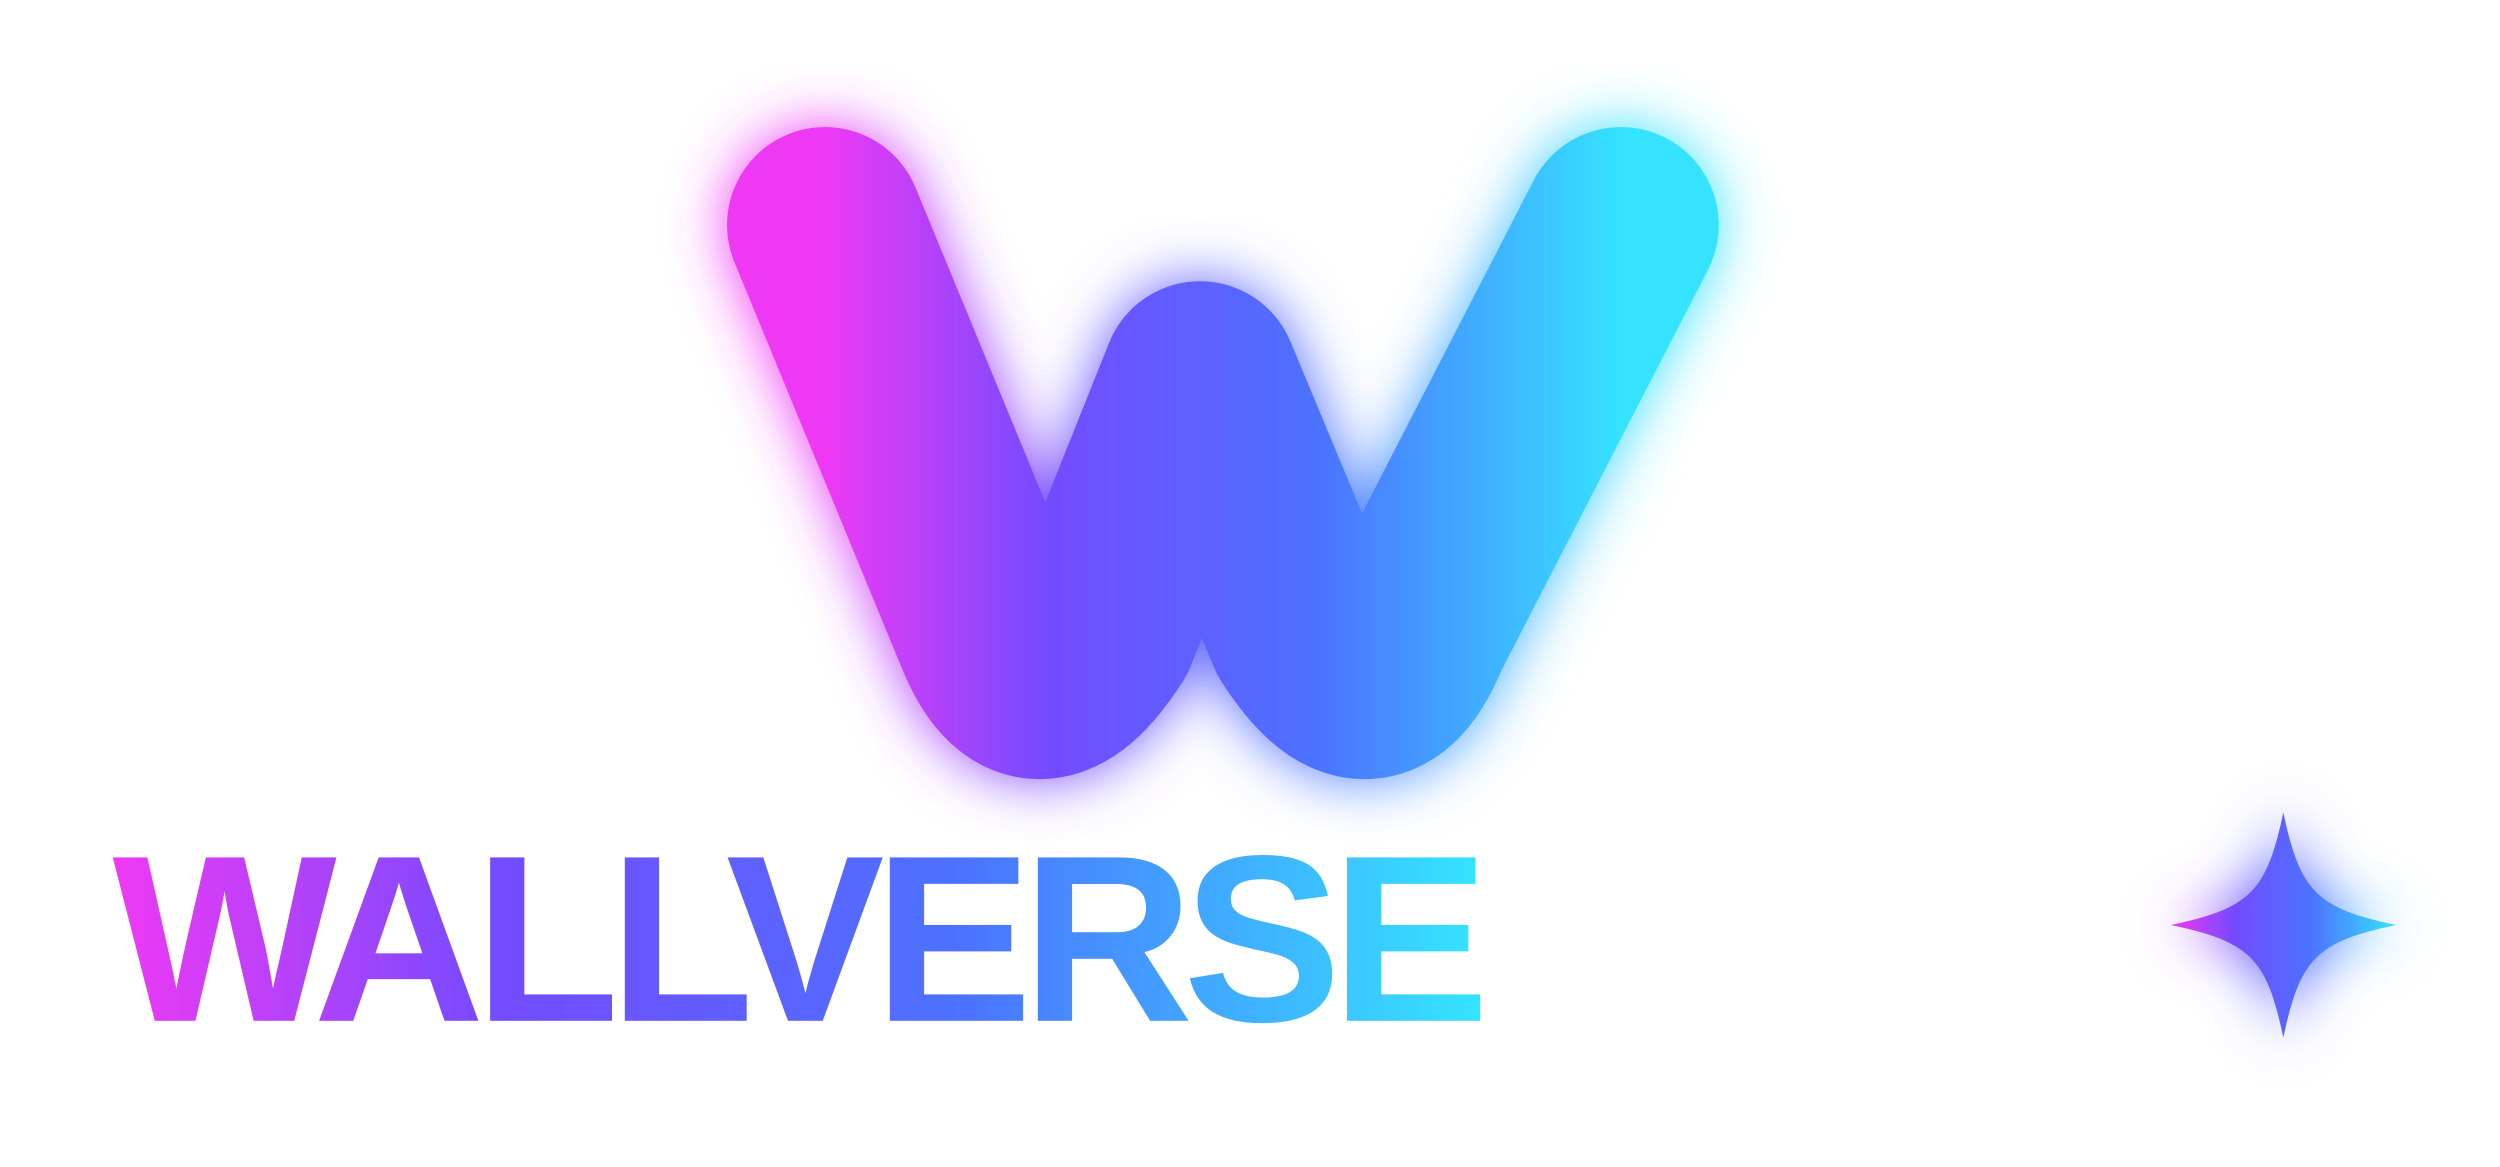
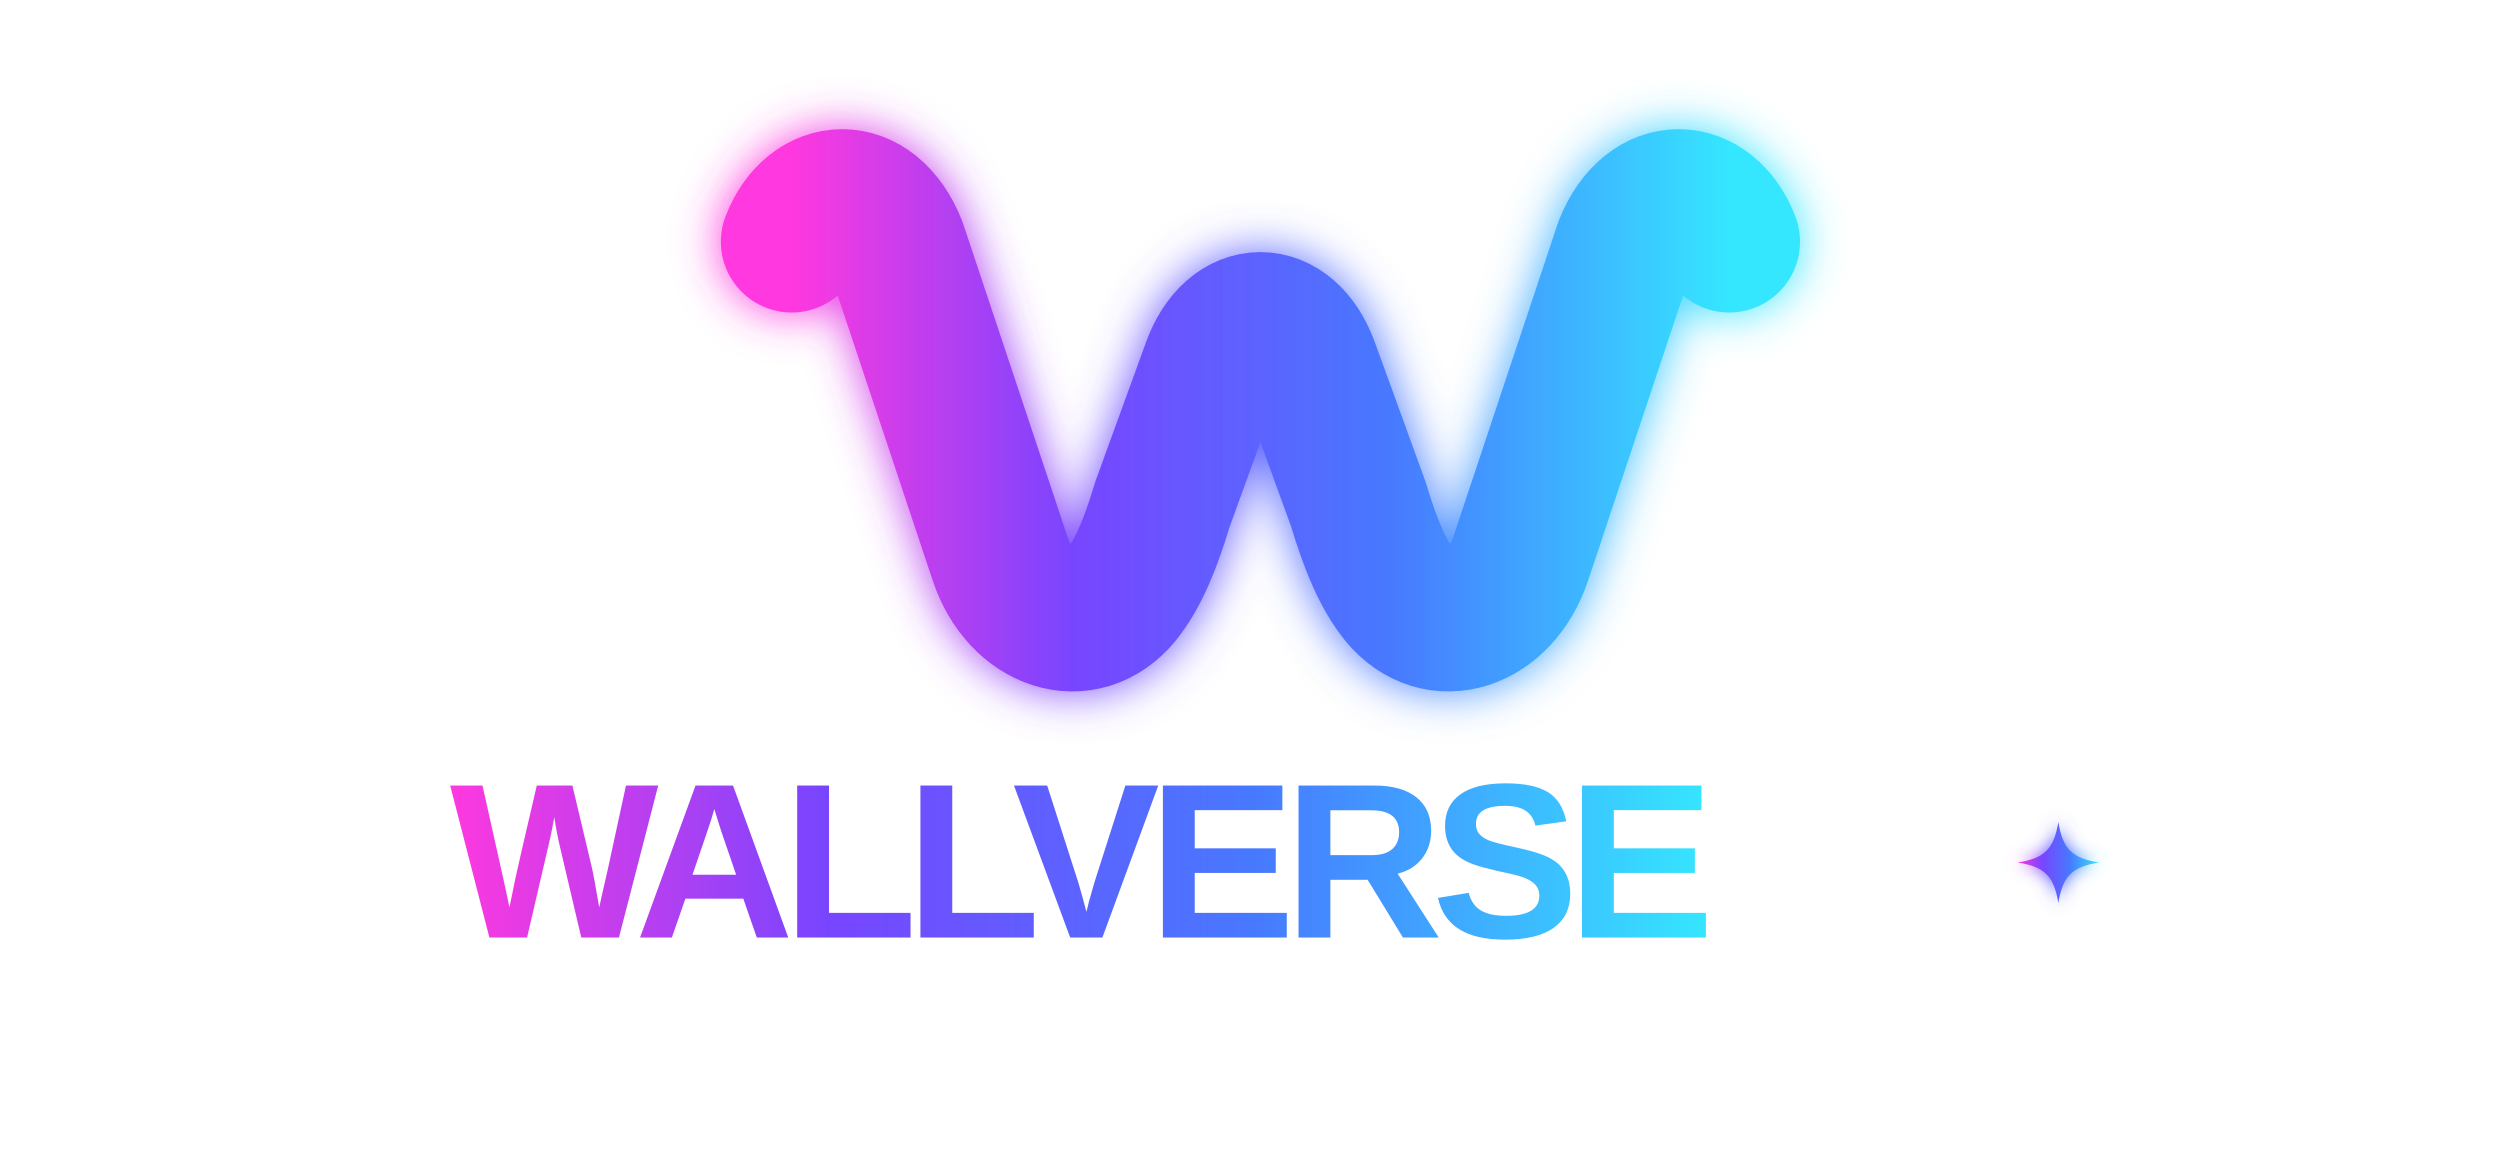
<svg xmlns="http://www.w3.org/2000/svg" viewBox="0 0 600 280" role="img" aria-labelledby="title desc">
  <defs>
    <linearGradient id="wv" x1="0" y1="0" x2="1" y2="0">
-       <stop offset="0" stop-color="#ef39f4" />
-       <stop offset=".28" stop-color="#744bff" />
-       <stop offset=".62" stop-color="#4c72ff" />
-       <stop offset="1" stop-color="#35e3ff" />
+       <stop offset="0" stop-color="#ff38df" />
+       <stop offset="0.30" stop-color="#7845ff" />
+       <stop offset="0.64" stop-color="#4779ff" />
+       <stop offset="1" stop-color="#35e6ff" />
    </linearGradient>
-     <filter id="glow" x="-30%" y="-35%" width="160%" height="170%">
-       <feGaussianBlur stdDeviation="7" result="blur" />
+     <filter id="glow" x="-30%" y="-40%" width="160%" height="190%">
+       <feGaussianBlur stdDeviation="5.5" result="blur" />
      <feMerge>
        <feMergeNode in="blur" />
        <feMergeNode in="SourceGraphic" />
      </feMerge>
    </filter>
  </defs>
-   <path d="M198 54 L238 151 Q248 176 264 151 L288 91 L313 151 Q329 176 339 151 L389 54" fill="none" stroke="url(#wv)" stroke-width="47" stroke-linecap="round" stroke-linejoin="round" filter="url(#glow)" />
-   <text x="27" y="245" fill="url(#wv)" font-family="Arial, Helvetica, sans-serif" font-size="57" font-weight="900" letter-spacing="-2.5">WALLVERSE</text>
-   <g transform="translate(548 222)" filter="url(#glow)">
-     <path d="M0 -27 C4 -8 8 -4 27 0 C8 4 4 8 0 27 C-4 8 -8 4 -27 0 C-8 -4 -4 -8 0 -27 Z" fill="url(#wv)" />
+   <path d="M190 58            C195 45 209 44 215 59            L240 134            C245 149 260 154 269 143            C273 138 276 131 279 121            L291 88            C296 74 309 74 314 88            L326 121            C329 131 332 138 336 143            C345 154 360 149 365 134            L390 59            C396 44 410 45 415 58" fill="none" stroke="url(#wv)" stroke-width="34" stroke-linecap="round" stroke-linejoin="round" filter="url(#glow)" />
+   <text x="108" y="225" fill="url(#wv)" font-family="Arial Black, Arial, Helvetica, sans-serif" font-size="53" font-weight="900" letter-spacing="-2.8">WALLVERSE</text>
+   <g transform="translate(494 207) scale(.36)" filter="url(#glow)">
+     <path d="M0 -27 C3 -9 9 -3 27 0 C9 3 3 9 0 27 C-3 9 -9 3 -27 0 C-9 -3 -3 -9 0 -27Z" fill="url(#wv)" />
  </g>
</svg>
